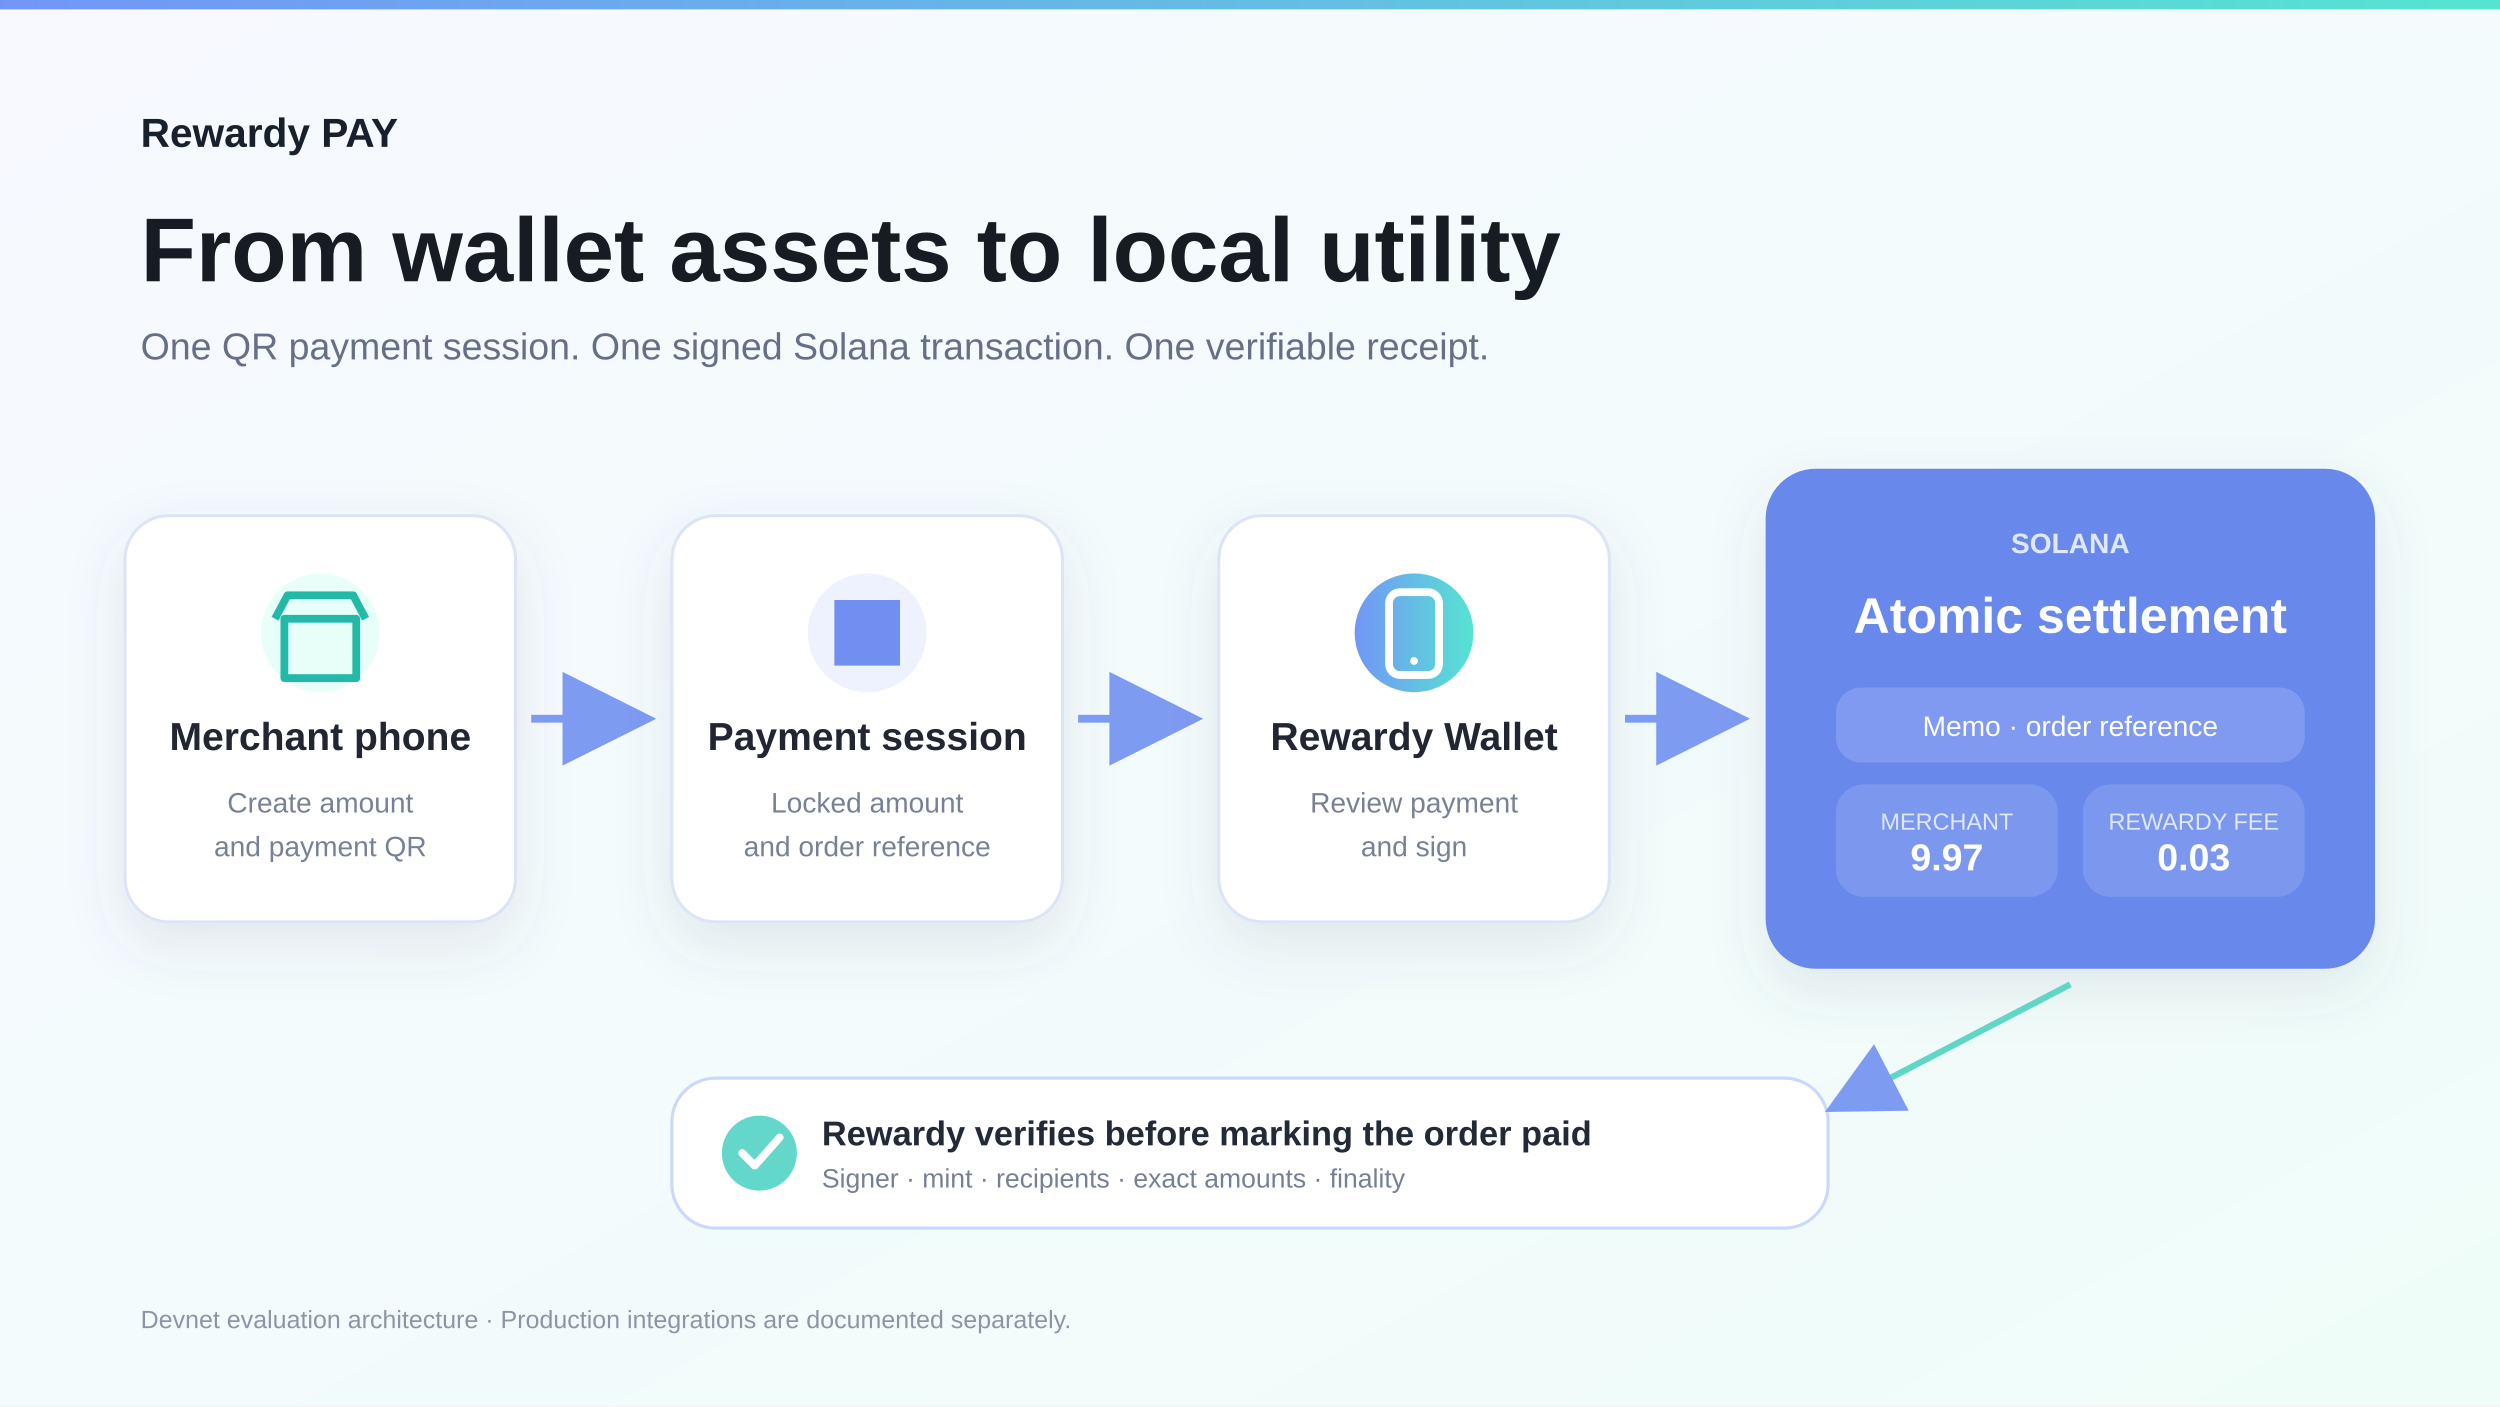
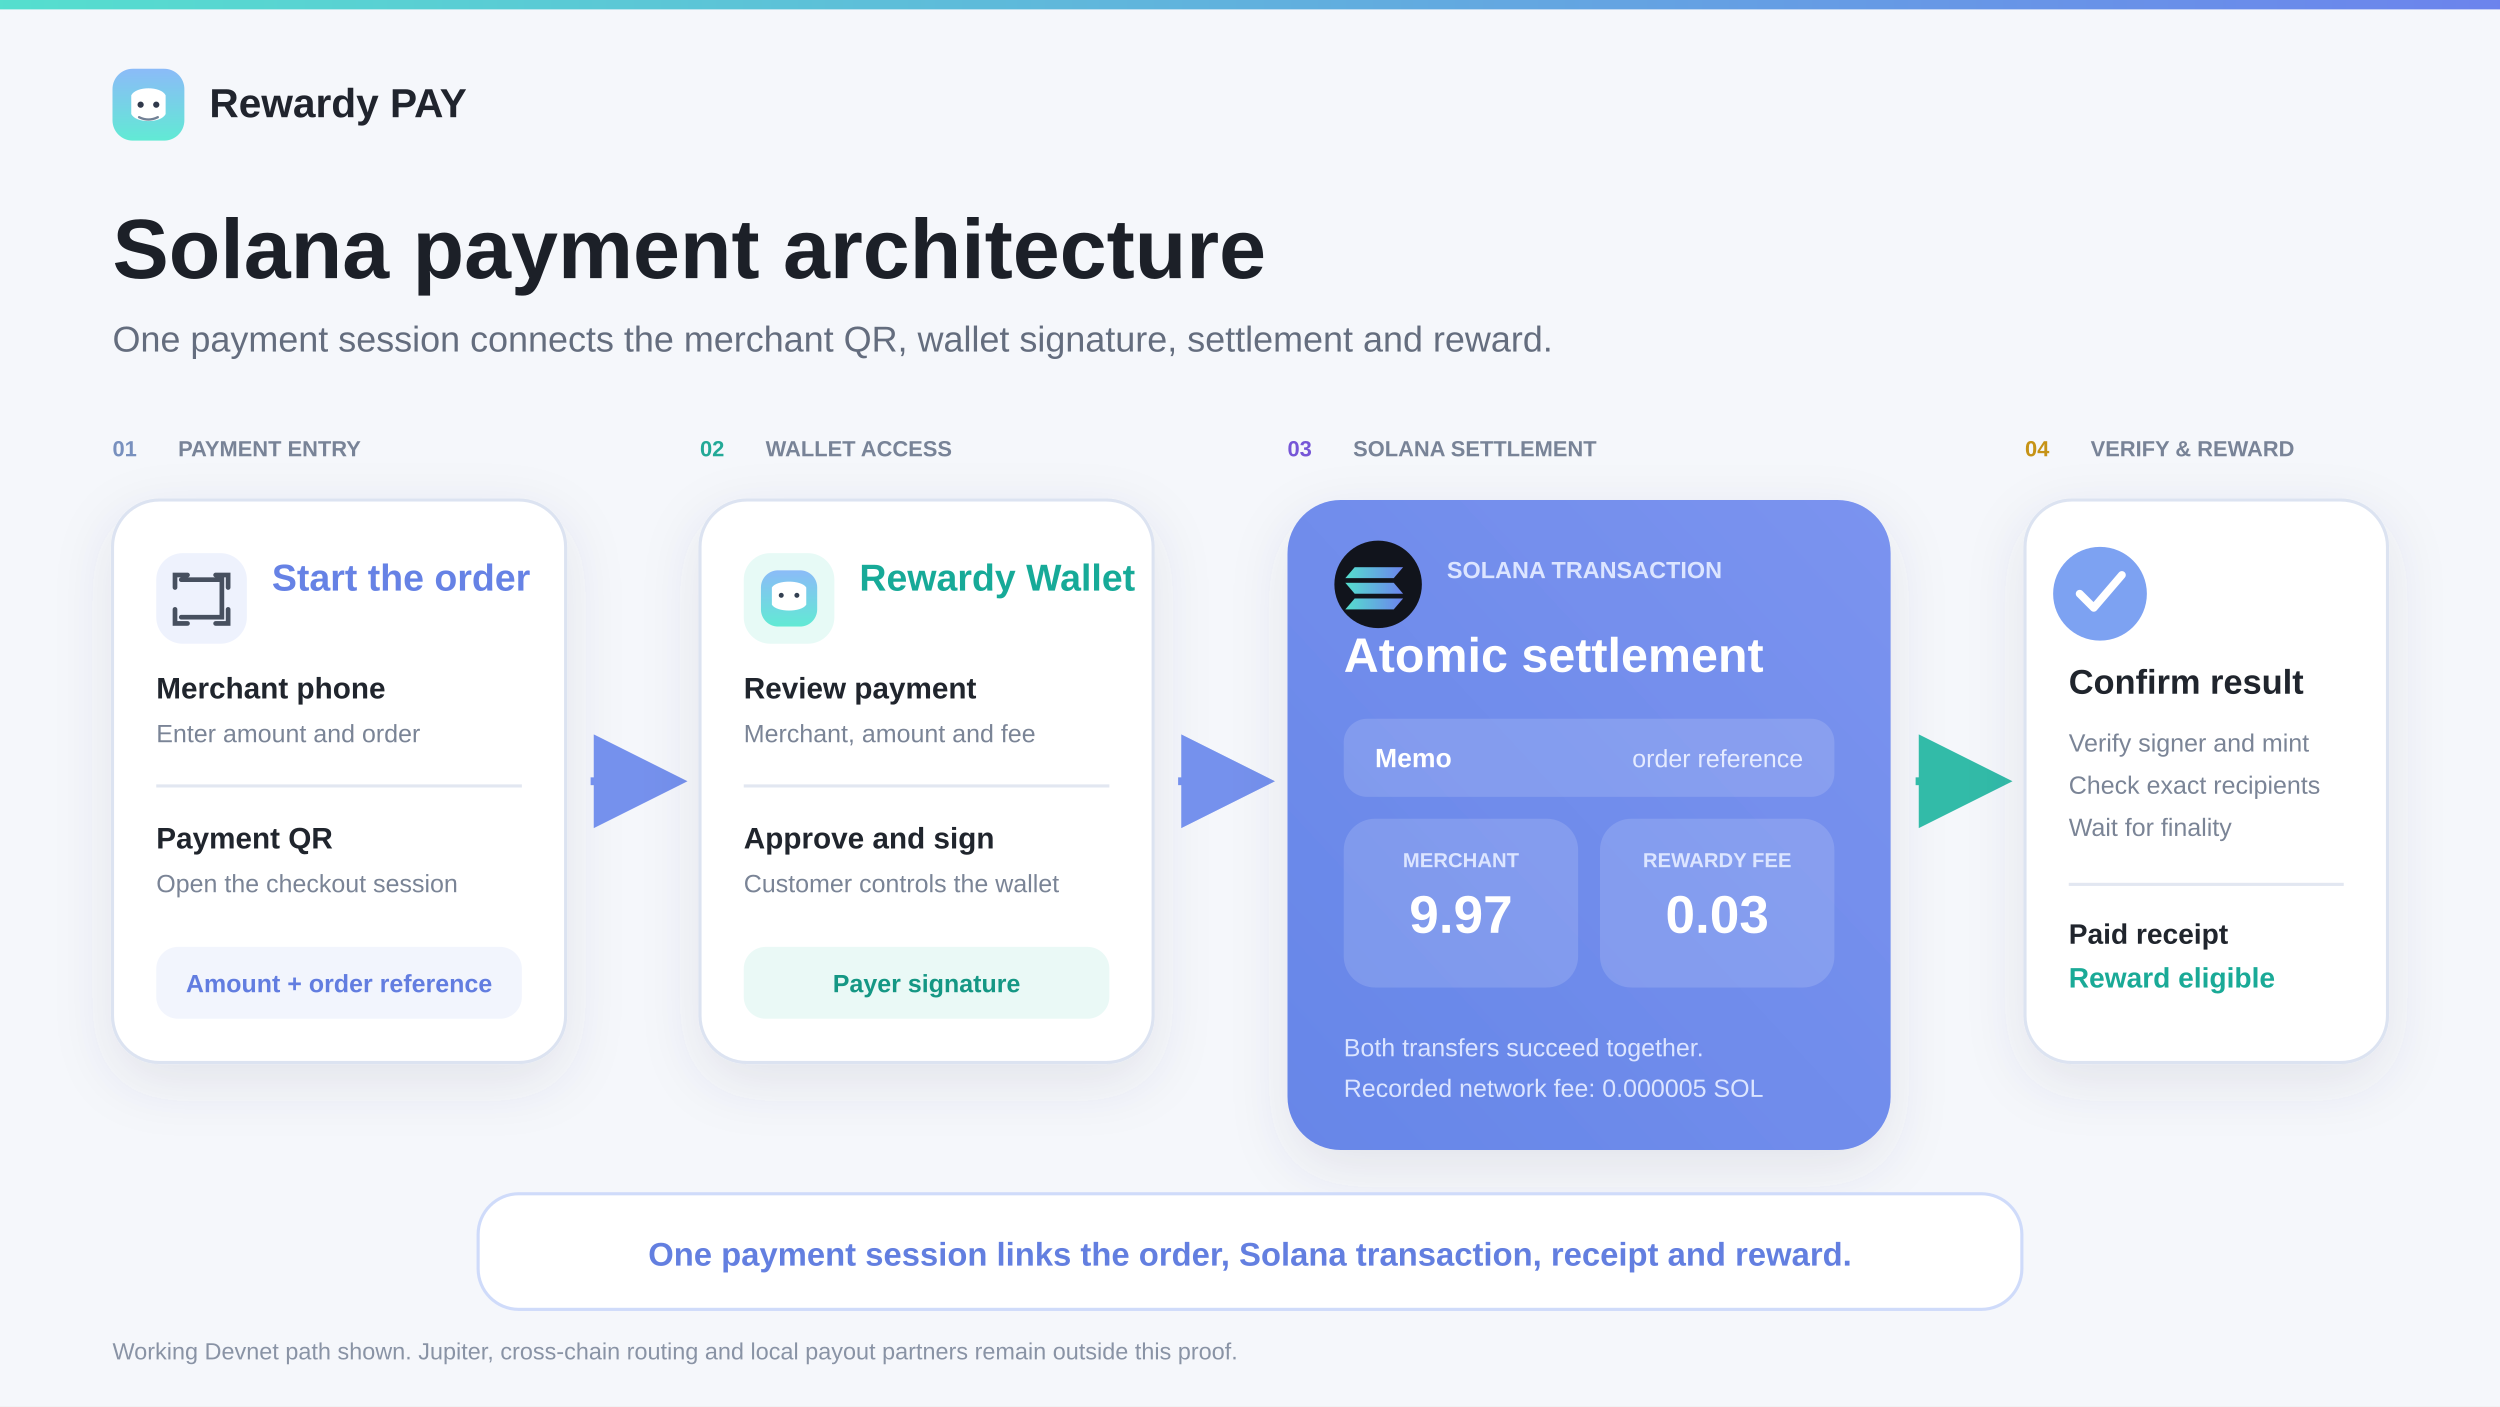
<svg xmlns="http://www.w3.org/2000/svg" width="1600" height="900" viewBox="0 0 1600 900">
  <defs>
-     <linearGradient id="bg" x1="0" y1="0" x2="1" y2="1">
-       <stop offset="0" stop-color="#f7f9ff" />
-       <stop offset="1" stop-color="#effdf9" />
+     <linearGradient id="top" x1="0" y1="0" x2="1" y2="0">
+       <stop offset="0" stop-color="#55dfce" />
+       <stop offset="1" stop-color="#6c83ed" />
    </linearGradient>
-     <linearGradient id="brand" x1="0" y1="0" x2="1" y2="0">
-       <stop offset="0" stop-color="#7296f7" />
-       <stop offset="1" stop-color="#56e4d1" />
+     <linearGradient id="wallet" x1="0" y1="0" x2="0" y2="1">
+       <stop offset="0" stop-color="#8bbbf8" />
+       <stop offset="1" stop-color="#61ead4" />
+     </linearGradient>
+     <linearGradient id="chain" x1="0" y1="1" x2="1" y2="0">
+       <stop offset="0" stop-color="#6686e8" />
+       <stop offset="1" stop-color="#7b93ef" />
    </linearGradient>
    <filter id="shadow" x="-20%" y="-20%" width="140%" height="160%">
-       <feDropShadow dx="0" dy="14" stdDeviation="18" flood-color="#53627c" flood-opacity=".12" />
+       <feDropShadow dx="0" dy="12" stdDeviation="18" flood-color="#4c5870" flood-opacity=".11" />
    </filter>
-     <marker id="arrow" markerWidth="12" markerHeight="12" refX="10" refY="6" orient="auto">
-       <path d="M0 0L12 6L0 12Z" fill="#7e9bf2" />
+     <marker id="arrowBlue" markerWidth="12" markerHeight="12" refX="10" refY="6" orient="auto">
+       <path d="M0 0L12 6L0 12Z" fill="#7591ed" />
+     </marker>
+     <marker id="arrowMint" markerWidth="12" markerHeight="12" refX="10" refY="6" orient="auto">
+       <path d="M0 0L12 6L0 12Z" fill="#32bba8" />
    </marker>
  </defs>
-   <rect width="1600" height="900" fill="url(#bg)" />
-   <rect width="1600" height="6" fill="url(#brand)" />
-   <text x="90" y="94" fill="#17202d" font-family="Arial, Helvetica, sans-serif" font-size="26" font-weight="700">Rewardy PAY</text>
-   <text x="90" y="180" fill="#171b24" font-family="Arial, Helvetica, sans-serif" font-size="58" font-weight="700">From wallet assets to local utility</text>
-   <text x="90" y="230" fill="#657086" font-family="Arial, Helvetica, sans-serif" font-size="24">One QR payment session. One signed Solana transaction. One verifiable receipt.</text>
+   <rect width="1600" height="900" fill="#f5f7fb" />
+   <rect width="1600" height="6" fill="url(#top)" />
  <g font-family="Arial, Helvetica, sans-serif">
-     <g transform="translate(80 330)" filter="url(#shadow)">
-       <rect width="250" height="260" rx="28" fill="#fff" stroke="#dce4f5" stroke-width="2" />
-       <circle cx="125" cy="75" r="38" fill="#e8fff9" />
-       <path d="M102 66h46v38h-46zM96 66l8-15h42l8 15" fill="none" stroke="#24b9a8" stroke-width="5" stroke-linejoin="round" />
-       <text x="125" y="150" text-anchor="middle" fill="#202632" font-size="25" font-weight="700">Merchant phone</text>
-       <text x="125" y="190" text-anchor="middle" fill="#778195" font-size="18">Create amount</text>
-       <text x="125" y="218" text-anchor="middle" fill="#778195" font-size="18">and payment QR</text>
+     <g transform="translate(72 44)">
+       <rect width="46" height="46" rx="13" fill="url(#wallet)" />
+       <path d="M12 17c3-6 19-6 22 0v12c-3 6-19 6-22 0Z" fill="#fff" />
+       <circle cx="18" cy="23" r="2" fill="#30394b" />
+       <circle cx="28" cy="23" r="2" fill="#30394b" />
+       <path d="M17 31c4 2 8 2 12 0" fill="none" stroke="#718095" stroke-width="1.5" stroke-linecap="round" />
+       <text x="62" y="31" fill="#20242d" font-size="26" font-weight="700">Rewardy PAY</text>
    </g>
-     <line x1="340" y1="460" x2="410" y2="460" stroke="#7e9bf2" stroke-width="5" marker-end="url(#arrow)" />
-     <g transform="translate(430 330)" filter="url(#shadow)">
-       <rect width="250" height="260" rx="28" fill="#fff" stroke="#dce4f5" stroke-width="2" />
-       <circle cx="125" cy="75" r="38" fill="#eef2ff" />
-       <path d="M104 54h42v42h-42zM110 60h9v9h-9zM131 60h9v9h-9zM110 81h9v9h-9zM128 78h12v12h-12z" fill="#718ff0" />
-       <text x="125" y="150" text-anchor="middle" fill="#202632" font-size="25" font-weight="700">Payment session</text>
-       <text x="125" y="190" text-anchor="middle" fill="#778195" font-size="18">Locked amount</text>
-       <text x="125" y="218" text-anchor="middle" fill="#778195" font-size="18">and order reference</text>
+     <text x="72" y="178" fill="#1c2028" font-size="54" font-weight="700">Solana payment architecture</text>
+     <text x="72" y="225" fill="#646d7e" font-size="23">One payment session connects the merchant QR, wallet signature, settlement and reward.</text>
+     <g transform="translate(72 292)">
+       <text x="0" y="0" fill="#7890be" font-size="14" font-weight="700">01</text>
+       <text x="42" y="0" fill="#788397" font-size="14" font-weight="700">PAYMENT ENTRY</text>
+       <rect y="28" width="290" height="360" rx="30" fill="#fff" stroke="#dce3f1" stroke-width="2" filter="url(#shadow)" />
+       <rect x="28" y="62" width="58" height="58" rx="17" fill="#eef2fd" />
+       <path d="M44 79h26v24H44M40 84v-8h8M74 84v-8h-8M40 98v9h8M74 98v9h-8" fill="none" stroke="#47505f" stroke-width="3" stroke-linecap="round" />
+       <text x="102" y="86" fill="#6682e5" font-size="24" font-weight="700">Start the order</text>
+       <text x="28" y="155" fill="#20252d" font-size="19" font-weight="700">Merchant phone</text>
+       <text x="28" y="183" fill="#7a8496" font-size="16">Enter amount and order</text>
+       <line x1="28" y1="211" x2="262" y2="211" stroke="#e2e7f1" stroke-width="2" />
+       <text x="28" y="251" fill="#20252d" font-size="19" font-weight="700">Payment QR</text>
+       <text x="28" y="279" fill="#7a8496" font-size="16">Open the checkout session</text>
+       <rect x="28" y="314" width="234" height="46" rx="14" fill="#f2f5fd" />
+       <text x="145" y="343" text-anchor="middle" fill="#627de0" font-size="16" font-weight="700">Amount + order reference</text>
    </g>
-     <line x1="690" y1="460" x2="760" y2="460" stroke="#7e9bf2" stroke-width="5" marker-end="url(#arrow)" />
-     <g transform="translate(780 330)" filter="url(#shadow)">
-       <rect width="250" height="260" rx="28" fill="#fff" stroke="#dce4f5" stroke-width="2" />
-       <circle cx="125" cy="75" r="38" fill="url(#brand)" />
-       <rect x="109" y="49" width="32" height="53" rx="7" fill="none" stroke="#fff" stroke-width="5" />
-       <circle cx="125" cy="93" r="2.5" fill="#fff" />
-       <text x="125" y="150" text-anchor="middle" fill="#202632" font-size="25" font-weight="700">Rewardy Wallet</text>
-       <text x="125" y="190" text-anchor="middle" fill="#778195" font-size="18">Review payment</text>
-       <text x="125" y="218" text-anchor="middle" fill="#778195" font-size="18">and sign</text>
+     <line x1="378" y1="500" x2="430" y2="500" stroke="#7591ed" stroke-width="5" marker-end="url(#arrowBlue)" />
+     <g transform="translate(448 292)">
+       <text x="0" y="0" fill="#23a997" font-size="14" font-weight="700">02</text>
+       <text x="42" y="0" fill="#788397" font-size="14" font-weight="700">WALLET ACCESS</text>
+       <rect y="28" width="290" height="360" rx="30" fill="#fff" stroke="#dce3f1" stroke-width="2" filter="url(#shadow)" />
+       <rect x="28" y="62" width="58" height="58" rx="17" fill="#e7faf6" />
+       <rect x="39" y="73" width="36" height="36" rx="11" fill="url(#wallet)" />
+       <path d="M46 84c3-5 19-5 22 0v11c-3 5-19 5-22 0Z" fill="#fff" />
+       <circle cx="52" cy="89" r="1.6" fill="#334052" />
+       <circle cx="62" cy="89" r="1.6" fill="#334052" />
+       <text x="102" y="86" fill="#17aa98" font-size="24" font-weight="700">Rewardy Wallet</text>
+       <text x="28" y="155" fill="#20252d" font-size="19" font-weight="700">Review payment</text>
+       <text x="28" y="183" fill="#7a8496" font-size="16">Merchant, amount and fee</text>
+       <line x1="28" y1="211" x2="262" y2="211" stroke="#e2e7f1" stroke-width="2" />
+       <text x="28" y="251" fill="#20252d" font-size="19" font-weight="700">Approve and sign</text>
+       <text x="28" y="279" fill="#7a8496" font-size="16">Customer controls the wallet</text>
+       <rect x="28" y="314" width="234" height="46" rx="14" fill="#eaf9f6" />
+       <text x="145" y="343" text-anchor="middle" fill="#159784" font-size="16" font-weight="700">Payer signature</text>
    </g>
-     <line x1="1040" y1="460" x2="1110" y2="460" stroke="#7e9bf2" stroke-width="5" marker-end="url(#arrow)" />
-     <g transform="translate(1130 300)" filter="url(#shadow)">
-       <rect width="390" height="320" rx="32" fill="#6788eb" />
-       <text x="195" y="54" text-anchor="middle" fill="#dfe8ff" font-size="18" font-weight="700">SOLANA</text>
-       <text x="195" y="105" text-anchor="middle" fill="#fff" font-size="32" font-weight="700">Atomic settlement</text>
-       <rect x="45" y="140" width="300" height="48" rx="16" fill="#7f9af0" />
-       <text x="195" y="171" text-anchor="middle" fill="#fff" font-size="18">Memo · order reference</text>
-       <rect x="45" y="202" width="142" height="72" rx="18" fill="#fff" fill-opacity=".14" />
-       <text x="116" y="231" text-anchor="middle" fill="#dfe8ff" font-size="15">MERCHANT</text>
-       <text x="116" y="257" text-anchor="middle" fill="#fff" font-size="24" font-weight="700">9.97</text>
-       <rect x="203" y="202" width="142" height="72" rx="18" fill="#fff" fill-opacity=".14" />
-       <text x="274" y="231" text-anchor="middle" fill="#dfe8ff" font-size="15">REWARDY FEE</text>
-       <text x="274" y="257" text-anchor="middle" fill="#fff" font-size="24" font-weight="700">0.03</text>
+     <line x1="754" y1="500" x2="806" y2="500" stroke="#7591ed" stroke-width="5" marker-end="url(#arrowBlue)" />
+     <g transform="translate(824 264)">
+       <text x="0" y="28" fill="#7656d7" font-size="14" font-weight="700">03</text>
+       <text x="42" y="28" fill="#788397" font-size="14" font-weight="700">SOLANA SETTLEMENT</text>
+       <rect y="56" width="386" height="416" rx="34" fill="url(#chain)" filter="url(#shadow)" />
+       <circle cx="58" cy="110" r="28" fill="#11141c" />
+       <path d="M43 99h31l-6 7H37Zm-6 10h31l6 7H43Zm6 10h31l-6 7H37Z" fill="url(#top)" />
+       <text x="102" y="106" fill="#dce5ff" font-size="15" font-weight="700">SOLANA TRANSACTION</text>
+       <text x="36" y="166" fill="#fff" font-size="31" font-weight="700">Atomic settlement</text>
+       <rect x="36" y="196" width="314" height="50" rx="15" fill="#fff" fill-opacity=".14" />
+       <text x="56" y="227" fill="#fff" font-size="17" font-weight="700">Memo</text>
+       <text x="330" y="227" text-anchor="end" fill="#e5ebff" font-size="16">order reference</text>
+       <rect x="36" y="260" width="150" height="108" rx="20" fill="#fff" fill-opacity=".14" />
+       <text x="111" y="291" text-anchor="middle" fill="#dce5ff" font-size="13" font-weight="700">MERCHANT</text>
+       <text x="111" y="333" text-anchor="middle" fill="#fff" font-size="34" font-weight="700">9.97</text>
+       <rect x="200" y="260" width="150" height="108" rx="20" fill="#fff" fill-opacity=".14" />
+       <text x="275" y="291" text-anchor="middle" fill="#dce5ff" font-size="13" font-weight="700">REWARDY FEE</text>
+       <text x="275" y="333" text-anchor="middle" fill="#fff" font-size="34" font-weight="700">0.03</text>
+       <text x="36" y="412" fill="#dce5ff" font-size="16">Both transfers succeed together.</text>
+       <text x="36" y="438" fill="#dce5ff" font-size="16">Recorded network fee: 0.000005 SOL</text>
    </g>
-     <g transform="translate(430 690)">
-       <rect width="740" height="96" rx="28" fill="#fff" stroke="#cad8fb" stroke-width="2" />
-       <circle cx="56" cy="48" r="24" fill="#63d7c9" />
-       <path d="M45 48l8 8 16-18" fill="none" stroke="#fff" stroke-width="5" stroke-linecap="round" stroke-linejoin="round" />
-       <text x="96" y="43" fill="#222a37" font-size="22" font-weight="700">Rewardy verifies before marking the order paid</text>
-       <text x="96" y="70" fill="#758096" font-size="17">Signer · mint · recipients · exact amounts · finality</text>
+     <line x1="1226" y1="500" x2="1278" y2="500" stroke="#32bba8" stroke-width="5" marker-end="url(#arrowMint)" />
+     <g transform="translate(1296 292)">
+       <text x="0" y="0" fill="#c69316" font-size="14" font-weight="700">04</text>
+       <text x="42" y="0" fill="#788397" font-size="14" font-weight="700">VERIFY &amp; REWARD</text>
+       <rect y="28" width="232" height="360" rx="30" fill="#fff" stroke="#dce3f1" stroke-width="2" filter="url(#shadow)" />
+       <circle cx="48" cy="88" r="30" fill="#7da2f2" />
+       <path d="M35 88l9 9 18-21" fill="none" stroke="#fff" stroke-width="5" stroke-linecap="round" stroke-linejoin="round" />
+       <text x="28" y="152" fill="#20252d" font-size="22" font-weight="700">Confirm result</text>
+       <text x="28" y="189" fill="#7a8496" font-size="16">Verify signer and mint</text>
+       <text x="28" y="216" fill="#7a8496" font-size="16">Check exact recipients</text>
+       <text x="28" y="243" fill="#7a8496" font-size="16">Wait for finality</text>
+       <line x1="28" y1="274" x2="204" y2="274" stroke="#e2e7f1" stroke-width="2" />
+       <text x="28" y="312" fill="#20252d" font-size="18" font-weight="700">Paid receipt</text>
+       <text x="28" y="340" fill="#1aaa97" font-size="18" font-weight="700">Reward eligible</text>
    </g>
-     <line x1="1325" y1="630" x2="1175" y2="708" stroke="#5fd6c6" stroke-width="4" marker-end="url(#arrow)" />
+     <rect x="306" y="764" width="988" height="74" rx="26" fill="#fff" stroke="#cfdbfa" stroke-width="2" />
+     <text x="800" y="810" text-anchor="middle" fill="#637fe0" font-size="21" font-weight="700">One payment session links the order, Solana transaction, receipt and reward.</text>
+     <text x="72" y="870" fill="#8993a5" font-size="15">Working Devnet path shown. Jupiter, cross-chain routing and local payout partners remain outside this proof.</text>
  </g>
-   <text x="90" y="850" fill="#8b95a7" font-family="Arial, Helvetica, sans-serif" font-size="16">Devnet evaluation architecture · Production integrations are documented separately.</text>
</svg>
